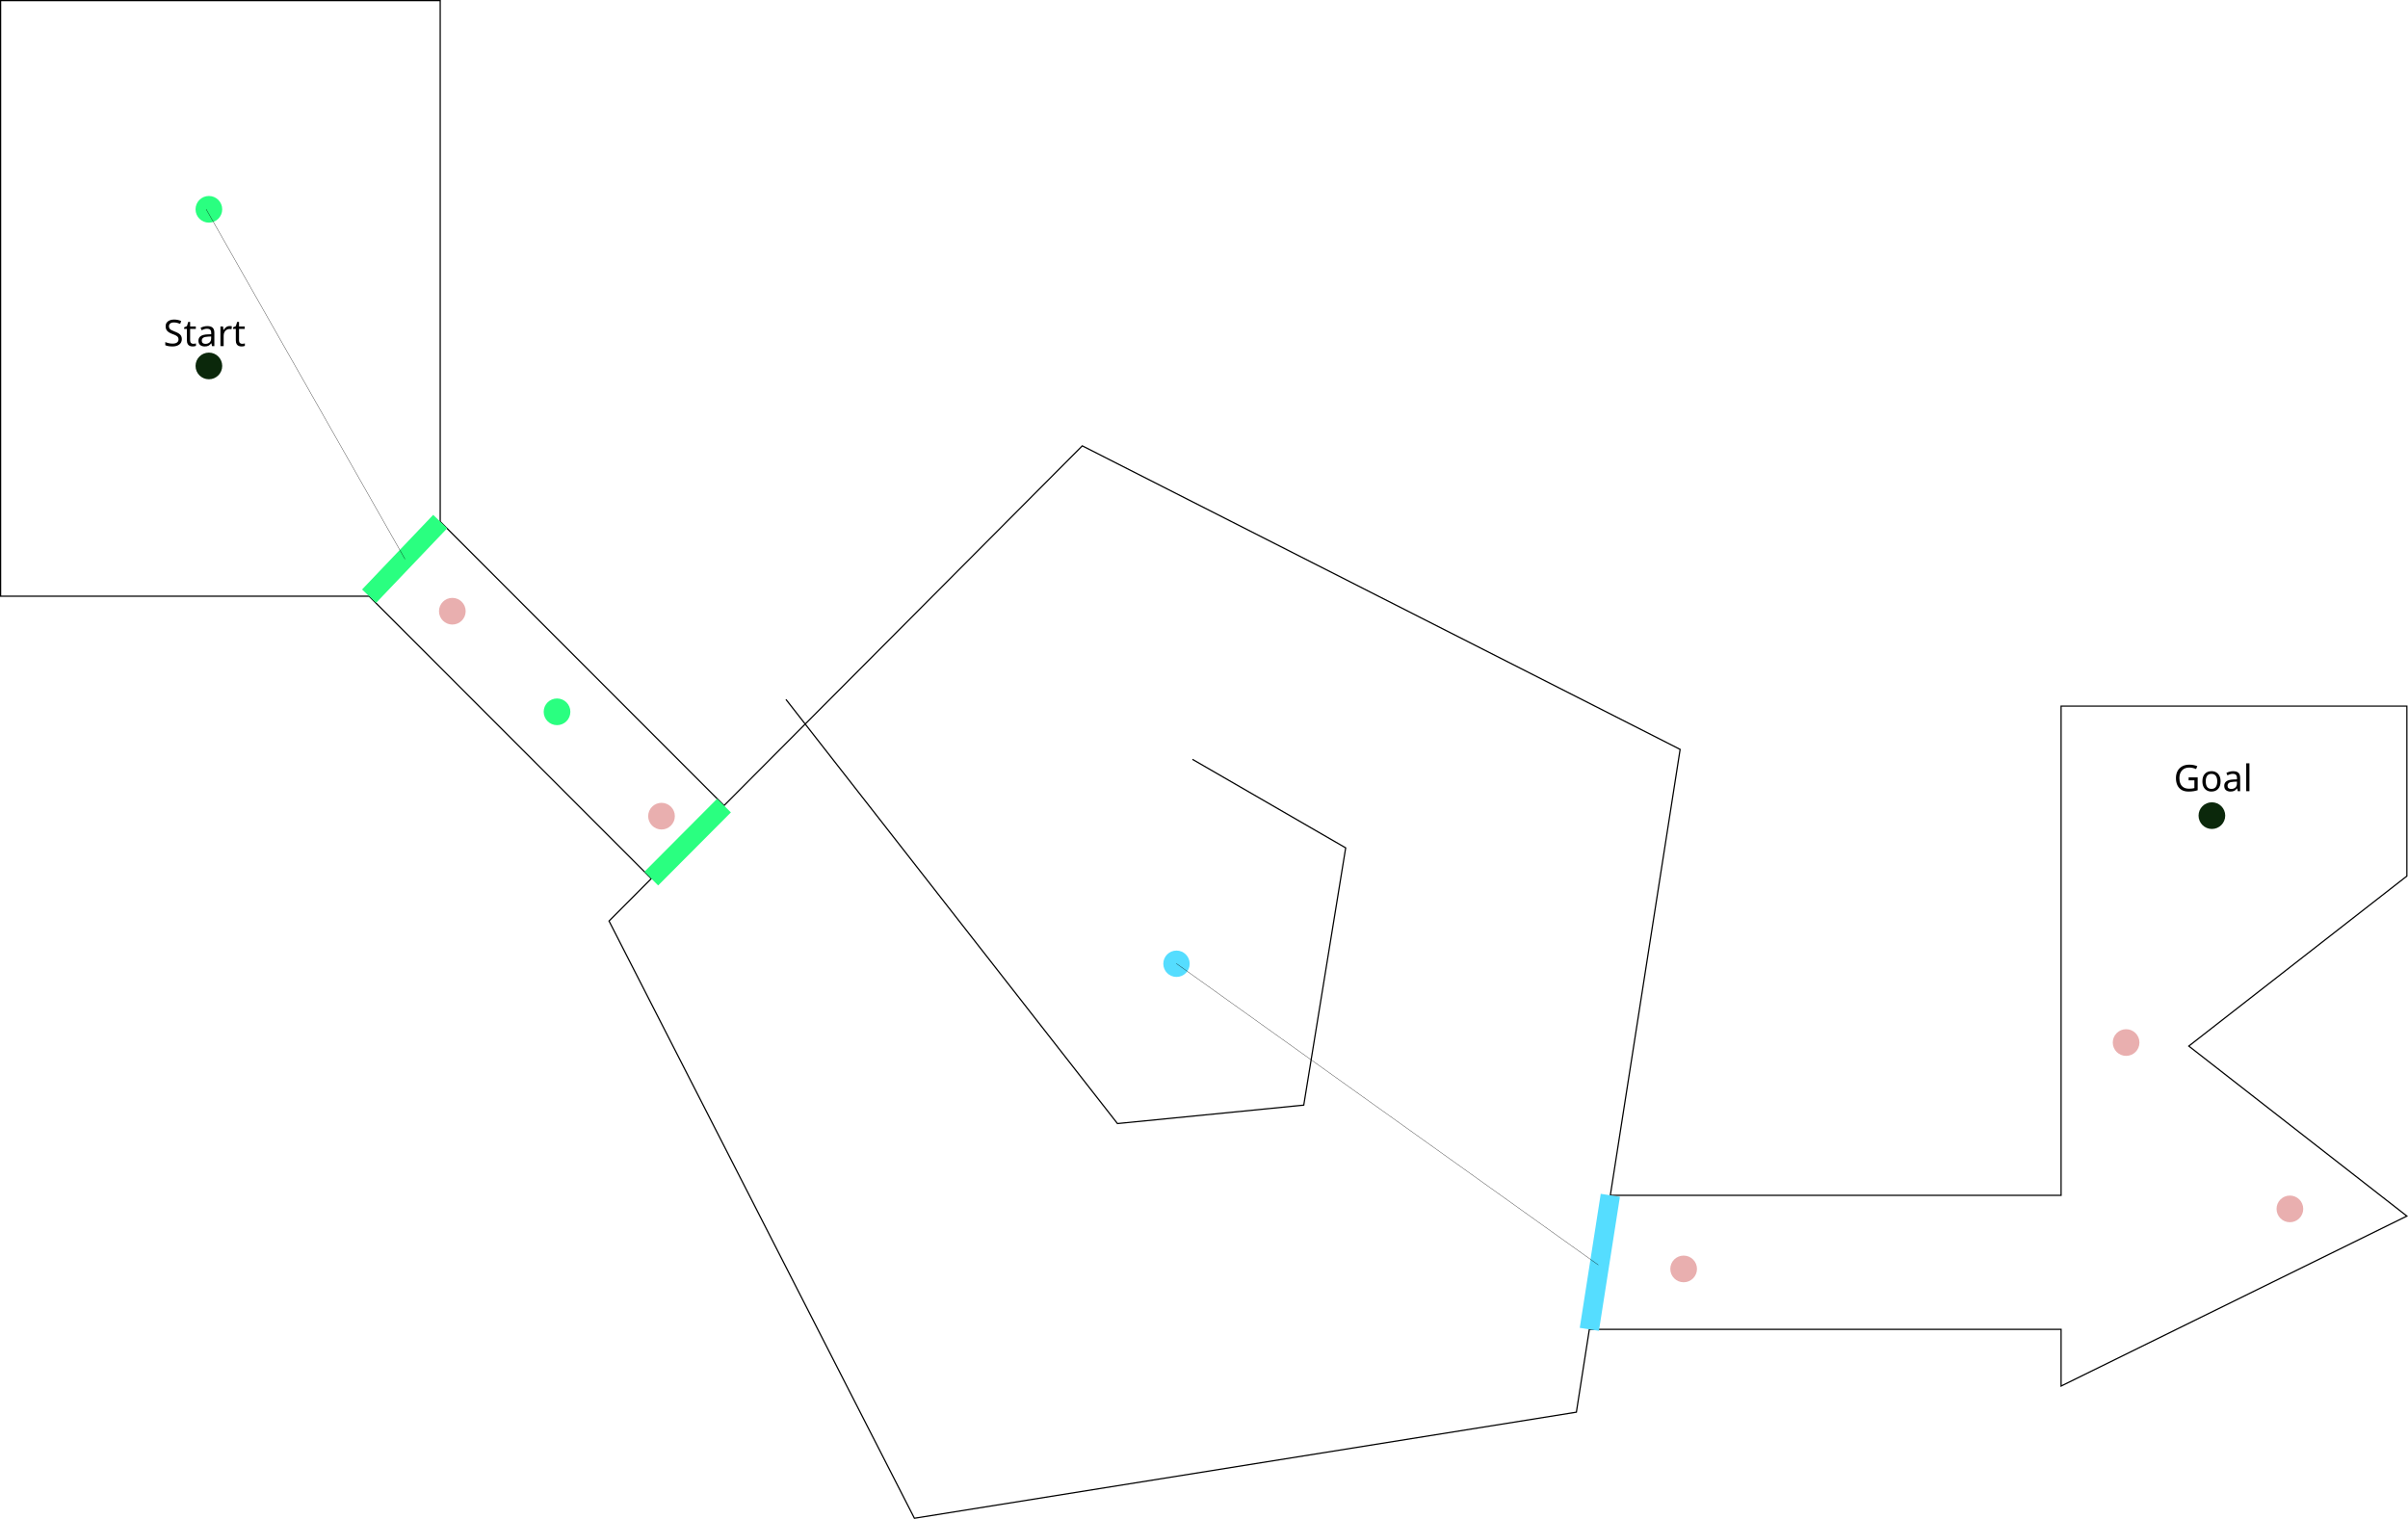
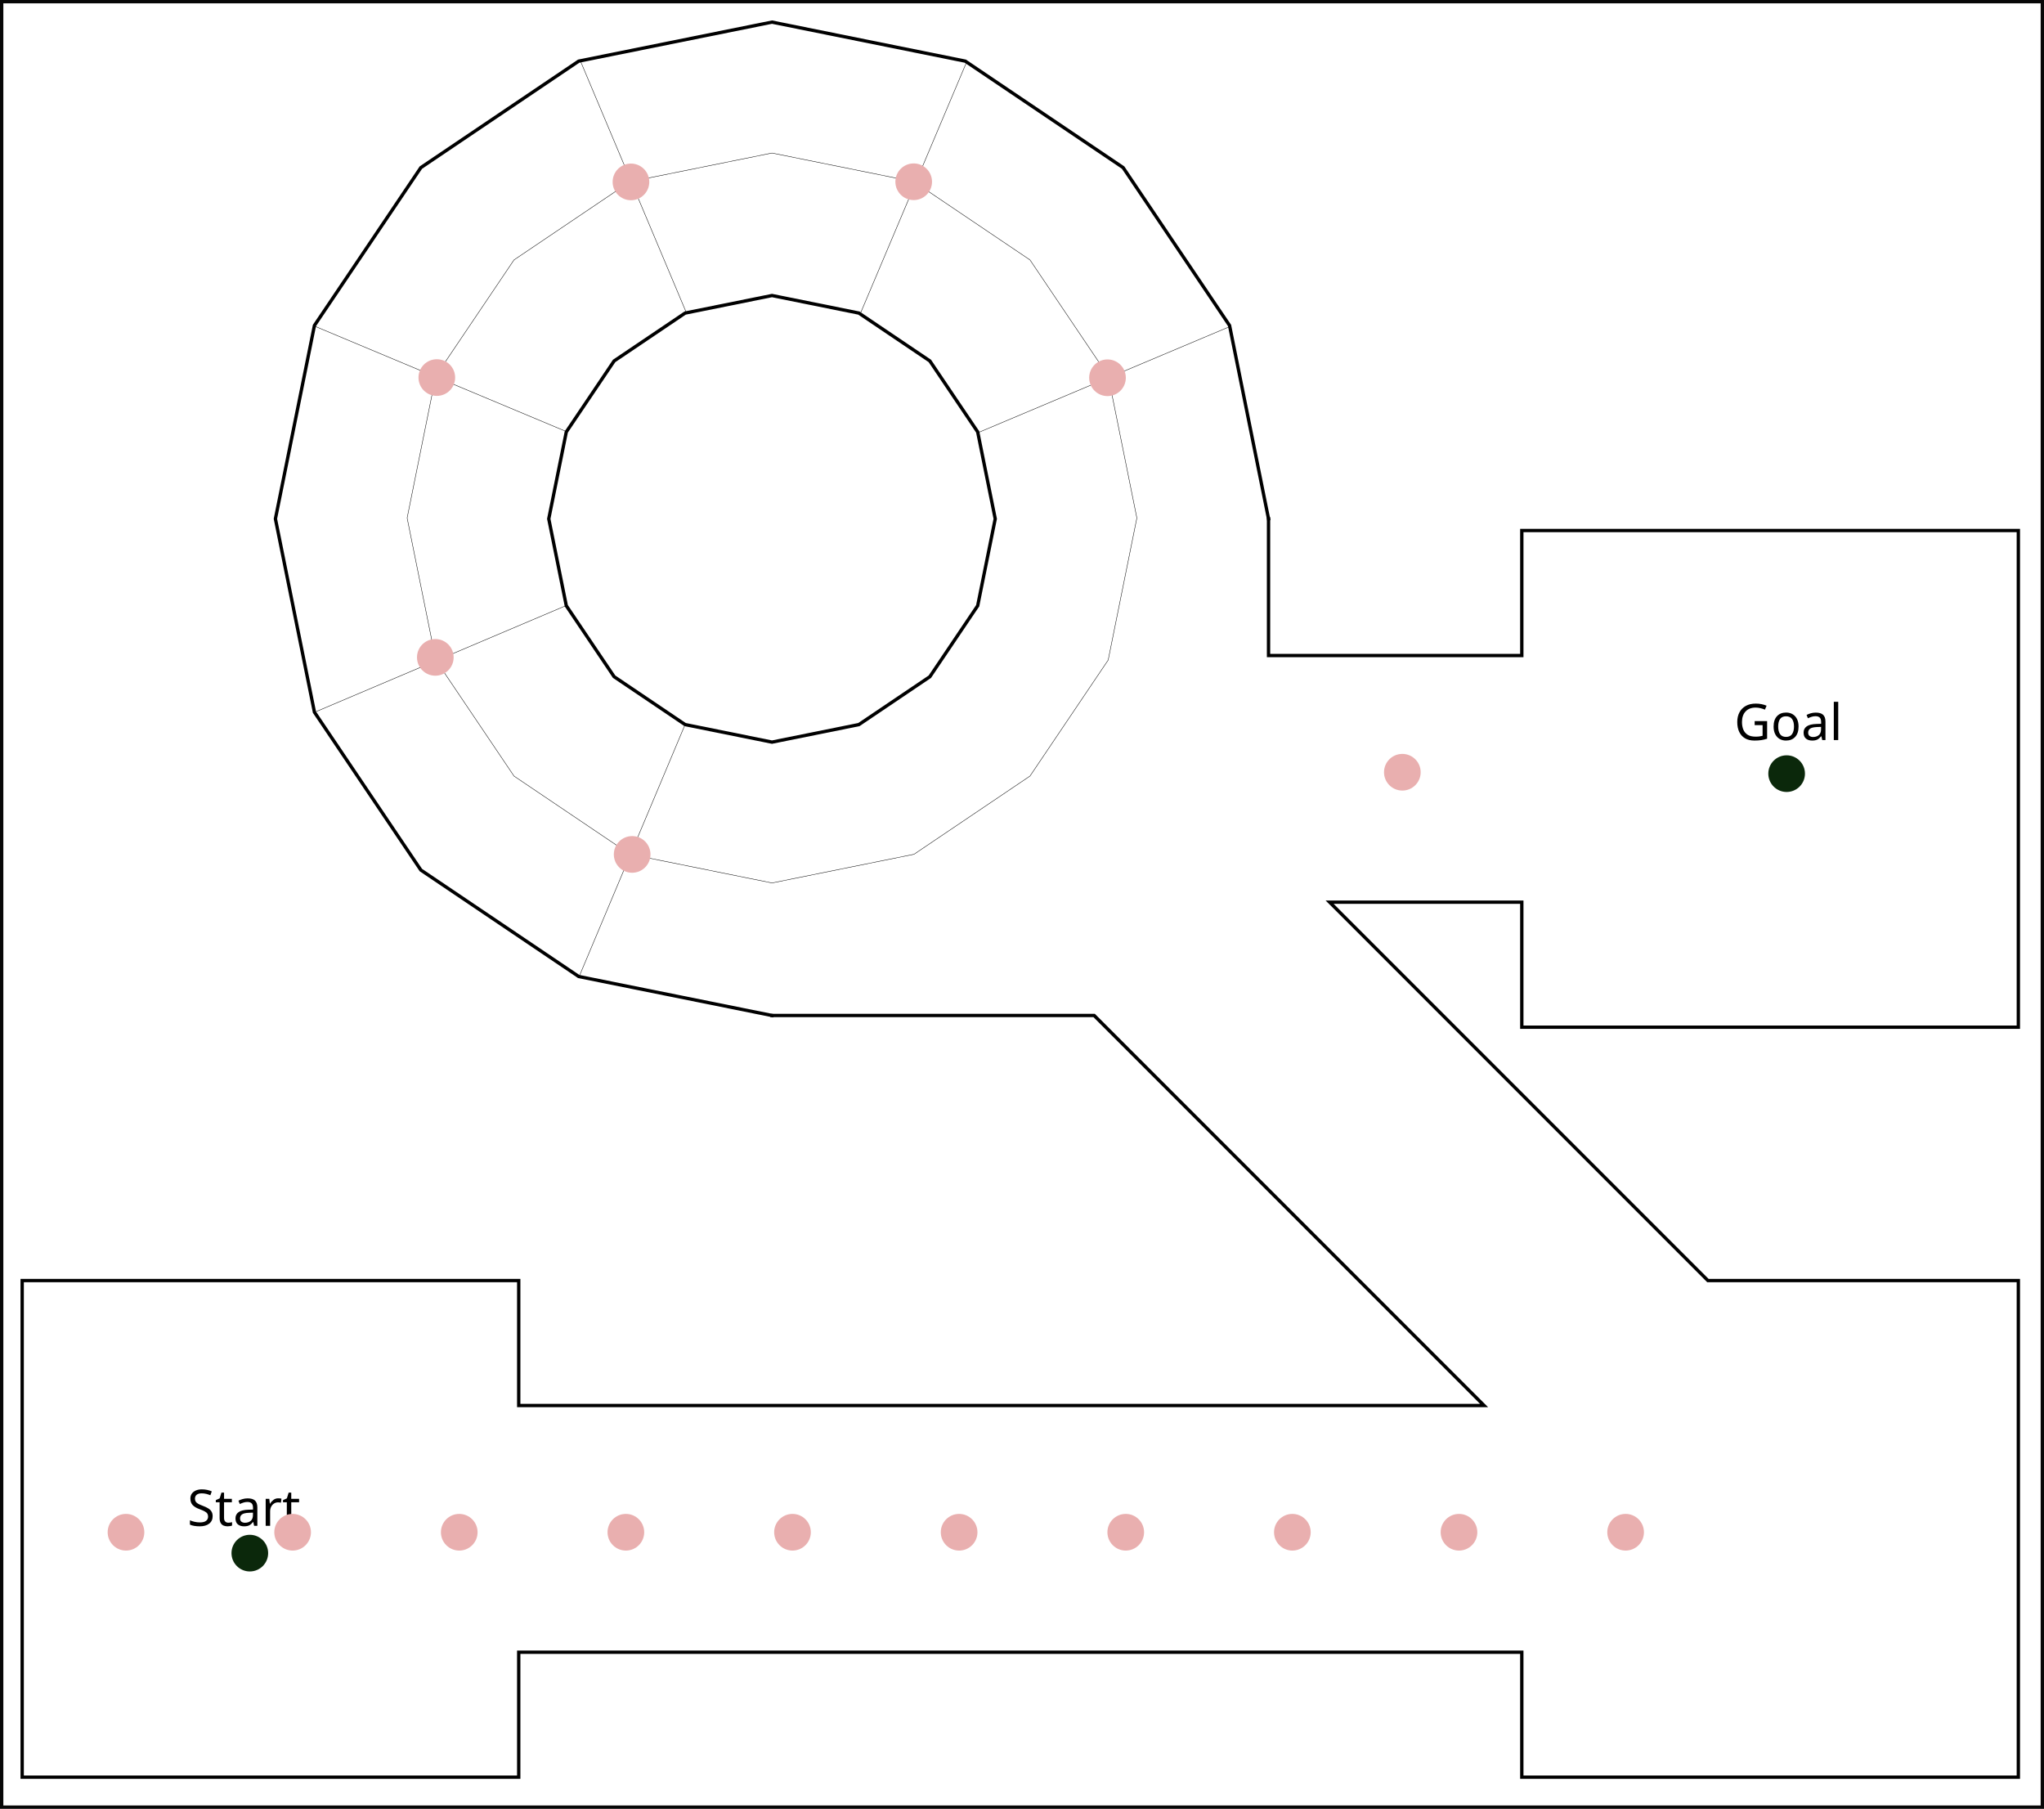
- <svg xmlns="http://www.w3.org/2000/svg" width="7942.777" height="5010.037" viewBox="0 0 2101.526 1325.572" version="1.1" id="svg8">
+ <svg xmlns="http://www.w3.org/2000/svg" width="4906.836" height="4341.15" viewBox="0 0 1298.267 1148.596" version="1.1" id="svg8">
  <defs id="defs2" />
-   <g id="layer1" transform="translate(-75.97774,869.0667)">
-     <path style="opacity:1;fill:none;fill-opacity:1;stroke:#000000;stroke-width:1.058;stroke-linecap:square;stroke-linejoin:miter;stroke-miterlimit:4;stroke-dasharray:none;stroke-dashoffset:0;stroke-opacity:1" d="M 76.507,-868.538 V -348.771 H 398.076 l 246.299,246.463 -36.876,37.025 266.507,521.205 577.72,-92.572 11.314,-72.283 h 411.707 v 49.482 L 2176.512,192.201 1986.186,43.852 2176.512,-104.496 V -252.845 h -301.766 v 426.942 h -393.395 l 60.919,-389.162 -521.761,-264.909 -312.662,313.936 -247.689,-247.854 v -454.644 z" id="rect894">
+   <g id="layer1" transform="translate(121.7794,575.7601)">
+     <path style="opacity:1;fill:none;fill-opacity:1;stroke:#000000;stroke-width:0.265;stroke-linecap:square;stroke-linejoin:miter;stroke-miterlimit:4;stroke-dasharray:none;stroke-dashoffset:0;stroke-opacity:1" d="m 600.31,-246.838 -18.212,90.207 -49.666,73.664 -73.664,49.666 -90.207,18.212 -90.207,-18.212 -73.664,-49.666 -49.666,-73.664 -18.212,-90.207 18.212,-90.207 49.666,-73.664 73.664,-49.666 90.207,-18.212 90.207,18.212 73.664,49.666 49.666,73.664 z" id="path873" />
+     <path id="path1015" d="M 313.412,-115.777 246.086,44.305" style="fill:none;stroke:#000000;stroke-width:0.265px;stroke-linecap:butt;stroke-linejoin:miter;stroke-opacity:1" />
+     <path style="fill:none;stroke:#000000;stroke-width:0.265px;stroke-linecap:butt;stroke-linejoin:miter;stroke-opacity:1" d="M 237.403,-191.06 77.517,-123.271" id="path1026" />
+     <path id="path1034" d="M 238.175,-301.62 77.984,-368.685" style="fill:none;stroke:#000000;stroke-width:0.265px;stroke-linecap:butt;stroke-linejoin:miter;stroke-opacity:1" />
+     <path style="fill:none;stroke:#000000;stroke-width:0.265px;stroke-linecap:butt;stroke-linejoin:miter;stroke-opacity:1" d="M 313.987,-377.628 246.613,-537.689" id="path1042" />
+     <path style="fill:none;stroke:#000000;stroke-width:0.265px;stroke-linecap:butt;stroke-linejoin:miter;stroke-opacity:1" d="m 499.497,-301.044 160.039,-67.426" id="path1058" />
+     <path id="path1050" d="m 424.546,-376.327 67.604,-159.964" style="fill:none;stroke:#000000;stroke-width:0.265px;stroke-linecap:butt;stroke-linejoin:miter;stroke-opacity:1" />
+     <circle r="11.642" style="opacity:1;fill:#e9afaf;fill-opacity:1;stroke:none;stroke-width:0.265;stroke-linecap:square;stroke-linejoin:miter;stroke-miterlimit:4;stroke-dasharray:none;stroke-dashoffset:0;stroke-opacity:1" id="circle949" cx="581.659" cy="-335.885">
+       </circle>
+     <path id="path999" d="m 510.352,-246.309 -11.143,55.191 -30.387,45.07 -45.07,30.387 -55.191,11.143 -55.191,-11.143 -45.07,-30.387 -30.387,-45.07 -11.143,-55.191 11.143,-55.191 30.387,-45.07 45.07,-30.387 55.191,-11.143 55.191,11.143 45.07,30.387 30.387,45.07 z" style="opacity:1;fill:none;fill-opacity:1;stroke:#000000;stroke-width:2.117;stroke-linecap:square;stroke-linejoin:miter;stroke-miterlimit:4;stroke-dasharray:none;stroke-dashoffset:0;stroke-opacity:1">
      </path>
-     <path style="opacity:1;fill:none;fill-opacity:1;stroke:#000000;stroke-width:1.058;stroke-linecap:square;stroke-linejoin:miter;stroke-miterlimit:4;stroke-dasharray:none;stroke-dashoffset:0;stroke-opacity:1" d="m 762.214,-258.275 288.986,369.741 162.598,-16.09 36.593,-224.502 -133.272,-76.996" id="path881">
+     <text id="text63" y="-105.785" x="980.033" style="font-style:normal;font-variant:normal;font-weight:normal;font-stretch:normal;font-size:31.982px;line-height:1.25;font-family:'Linux Libertine Mono O';-inkscape-font-specification:'Linux Libertine Mono O';letter-spacing:0px;word-spacing:0px;fill:#000000;fill-opacity:1;stroke:none;stroke-width:0.265" xml:space="preserve" transform="scale(0.9996673,1.000333)">
+       <tspan style="font-style:normal;font-variant:normal;font-weight:normal;font-stretch:normal;font-family:sans-serif;-inkscape-font-specification:sans-serif;stroke-width:0.265" y="-105.785" x="980.033" id="tspan61">Goal</tspan>
+     </text>
+     <text xml:space="preserve" style="font-style:normal;font-variant:normal;font-weight:normal;font-stretch:normal;font-size:31.982px;line-height:1.25;font-family:'Linux Libertine Mono O';-inkscape-font-specification:'Linux Libertine Mono O';letter-spacing:0px;word-spacing:0px;fill:#000000;fill-opacity:1;stroke:none;stroke-width:0.265" x="-2.774" y="393.01" id="text59" transform="scale(0.9996673,1.000333)">
+       <tspan id="tspan57" x="-2.774" y="393.01" style="font-style:normal;font-variant:normal;font-weight:normal;font-stretch:normal;font-family:sans-serif;-inkscape-font-specification:sans-serif;stroke-width:0.265">Start</tspan>
+     </text>
+     <circle cy="410.468" cx="36.898" id="circle884" style="opacity:1;fill:#0b280b;fill-opacity:1;stroke:none;stroke-width:0.265;stroke-linecap:square;stroke-linejoin:miter;stroke-miterlimit:4;stroke-dasharray:none;stroke-dashoffset:0;stroke-opacity:1" r="11.642">
+       </circle>
+     <circle style="opacity:1;fill:#0b280b;fill-opacity:1;stroke:none;stroke-width:0.265;stroke-linecap:square;stroke-linejoin:miter;stroke-miterlimit:4;stroke-dasharray:none;stroke-dashoffset:0;stroke-opacity:1" id="circle902" cx="1013.02" cy="-84.503" r="11.642">
+       </circle>
+     <circle r="11.642" style="opacity:1;fill:#e9afaf;fill-opacity:1;stroke:none;stroke-width:0.265;stroke-linecap:square;stroke-linejoin:miter;stroke-miterlimit:4;stroke-dasharray:none;stroke-dashoffset:0;stroke-opacity:1" id="circle1267" cx="169.914" cy="397.206">
+       </circle>
+     <path style="opacity:1;fill:none;fill-opacity:1;stroke:#000000;stroke-width:2.117;stroke-linecap:square;stroke-linejoin:miter;stroke-miterlimit:4;stroke-dasharray:none;stroke-dashoffset:0;stroke-opacity:1" d="M 368.561,69.075 H 573.188 L 820.864,316.751 H 207.694 v -79.375 h -315.383 v 315.383 h 315.383 v -79.375 h 637.117 v 79.375 H 1160.194 V 237.376 H 963.002 L 722.76,-2.866 H 844.811 V 76.509 H 1160.194 V -238.874 H 844.811 v 79.375 H 683.944 v -86.809" id="rect897">
      </path>
-     <circle style="opacity:1;fill:#2aff80;fill-opacity:1;stroke:none;stroke-width:0.265;stroke-linecap:square;stroke-linejoin:miter;stroke-miterlimit:4;stroke-dasharray:none;stroke-dashoffset:0;stroke-opacity:1" id="0" cx="258.276" cy="-686.396" r="11.642">
+     <circle cy="397.206" cx="275.747" id="circle917" style="opacity:1;fill:#e9afaf;fill-opacity:1;stroke:none;stroke-width:0.265;stroke-linecap:square;stroke-linejoin:miter;stroke-miterlimit:4;stroke-dasharray:none;stroke-dashoffset:0;stroke-opacity:1" r="11.642">
      </circle>
-     <circle cy="-27.992" cx="1102.734" id="circle892" style="opacity:1;fill:#55ddff;fill-opacity:1;stroke:none;stroke-width:0.265;stroke-linecap:square;stroke-linejoin:miter;stroke-miterlimit:4;stroke-dasharray:none;stroke-dashoffset:0;stroke-opacity:1" r="11.509">
+     <circle cy="397.206" cx="381.581" id="circle921" style="opacity:1;fill:#e9afaf;fill-opacity:1;stroke:none;stroke-width:0.265;stroke-linecap:square;stroke-linejoin:miter;stroke-miterlimit:4;stroke-dasharray:none;stroke-dashoffset:0;stroke-opacity:1" r="11.642">
      </circle>
-     <text id="text63" y="-178.521" x="1973.695" style="font-style:normal;font-variant:normal;font-weight:normal;font-stretch:normal;font-size:31.982px;line-height:1.25;font-family:'Linux Libertine Mono O';-inkscape-font-specification:'Linux Libertine Mono O';letter-spacing:0px;word-spacing:0px;fill:#000000;fill-opacity:1;stroke:none;stroke-width:0.265" xml:space="preserve" transform="scale(0.9996673,1.000333)">
-       <tspan style="font-style:normal;font-variant:normal;font-weight:normal;font-stretch:normal;font-family:sans-serif;-inkscape-font-specification:sans-serif;stroke-width:0.265" y="-178.521" x="1973.695" id="tspan61">Goal</tspan>
-     </text>
-     <text xml:space="preserve" style="font-style:normal;font-variant:normal;font-weight:normal;font-stretch:normal;font-size:31.982px;line-height:1.25;font-family:'Linux Libertine Mono O';-inkscape-font-specification:'Linux Libertine Mono O';letter-spacing:0px;word-spacing:0px;fill:#000000;fill-opacity:1;stroke:none;stroke-width:0.265" x="218.678" y="-566.847" id="text59" transform="scale(0.9996673,1.000333)">
-       <tspan id="tspan57" x="218.678" y="-566.847" style="font-style:normal;font-variant:normal;font-weight:normal;font-stretch:normal;font-family:sans-serif;-inkscape-font-specification:sans-serif;stroke-width:0.265">Start</tspan>
-     </text>
-     <circle cy="-549.708" cx="258.276" id="circle884" style="opacity:1;fill:#0b280b;fill-opacity:1;stroke:none;stroke-width:0.265;stroke-linecap:square;stroke-linejoin:miter;stroke-miterlimit:4;stroke-dasharray:none;stroke-dashoffset:0;stroke-opacity:1" r="11.642">
+     <circle r="11.642" style="opacity:1;fill:#e9afaf;fill-opacity:1;stroke:none;stroke-width:0.265;stroke-linecap:square;stroke-linejoin:miter;stroke-miterlimit:4;stroke-dasharray:none;stroke-dashoffset:0;stroke-opacity:1" id="circle925" cx="487.414" cy="397.206">
      </circle>
-     <circle style="opacity:1;fill:#0b280b;fill-opacity:1;stroke:none;stroke-width:0.265;stroke-linecap:square;stroke-linejoin:miter;stroke-miterlimit:4;stroke-dasharray:none;stroke-dashoffset:0;stroke-opacity:1" id="circle902" cx="2006.351" cy="-157.263" r="11.642">
+     <circle cy="397.206" cx="593.247" id="circle929" style="opacity:1;fill:#e9afaf;fill-opacity:1;stroke:none;stroke-width:0.265;stroke-linecap:square;stroke-linejoin:miter;stroke-miterlimit:4;stroke-dasharray:none;stroke-dashoffset:0;stroke-opacity:1" r="11.642">
      </circle>
-     <path style="fill:none;fill-opacity:1;stroke:#2aff80;stroke-width:16.933;stroke-linecap:butt;stroke-linejoin:miter;stroke-miterlimit:4;stroke-dasharray:none;stroke-opacity:1" d="m 398.076,-348.771 62.082,-65.123" id="path904">
+     <circle r="11.642" style="opacity:1;fill:#e9afaf;fill-opacity:1;stroke:none;stroke-width:0.265;stroke-linecap:square;stroke-linejoin:miter;stroke-miterlimit:4;stroke-dasharray:none;stroke-dashoffset:0;stroke-opacity:1" id="circle933" cx="699.081" cy="397.206">
+       </circle>
+     <circle r="11.642" style="opacity:1;fill:#e9afaf;fill-opacity:1;stroke:none;stroke-width:0.265;stroke-linecap:square;stroke-linejoin:miter;stroke-miterlimit:4;stroke-dasharray:none;stroke-dashoffset:0;stroke-opacity:1" id="circle937" cx="804.914" cy="397.206">
+       </circle>
+     <circle cy="397.206" cx="910.747" id="circle941" style="opacity:1;fill:#e9afaf;fill-opacity:1;stroke:none;stroke-width:0.265;stroke-linecap:square;stroke-linejoin:miter;stroke-miterlimit:4;stroke-dasharray:none;stroke-dashoffset:0;stroke-opacity:1" r="11.642">
+       </circle>
+     <circle r="11.642" style="opacity:1;fill:#e9afaf;fill-opacity:1;stroke:none;stroke-width:0.265;stroke-linecap:square;stroke-linejoin:miter;stroke-miterlimit:4;stroke-dasharray:none;stroke-dashoffset:0;stroke-opacity:1" id="circle953" cx="768.93" cy="-85.394">
+       </circle>
+     <circle cy="397.206" cx="-41.753" id="circle977" style="opacity:1;fill:#e9afaf;fill-opacity:1;stroke:none;stroke-width:0.265;stroke-linecap:square;stroke-linejoin:miter;stroke-miterlimit:4;stroke-dasharray:none;stroke-dashoffset:0;stroke-opacity:1" r="11.642">
+       </circle>
+     <circle r="11.642" style="opacity:1;fill:#e9afaf;fill-opacity:1;stroke:none;stroke-width:0.265;stroke-linecap:square;stroke-linejoin:miter;stroke-miterlimit:4;stroke-dasharray:none;stroke-dashoffset:0;stroke-opacity:1" id="circle981" cx="64.081" cy="397.206">
+       </circle>
+     <path style="opacity:1;fill:none;fill-opacity:1;stroke:#000000;stroke-width:2.117;stroke-linecap:square;stroke-linejoin:miter;stroke-miterlimit:4;stroke-dasharray:none;stroke-dashoffset:0;stroke-opacity:1" d="M 368.561,69.075 245.79,44.314 145.533,-23.281 77.938,-123.537 53.152,-246.309 l 24.786,-122.771 67.595,-100.256 100.256,-67.595 122.771,-24.786 122.771,24.786 100.256,67.595 67.595,100.256 24.761,122.771" id="path994">
      </path>
-     <path id="path912" d="m 1463.04,291.068 18.311,-116.971" style="fill:none;fill-opacity:1;stroke:#55ddff;stroke-width:16.933;stroke-linecap:butt;stroke-linejoin:miter;stroke-miterlimit:4;stroke-dasharray:none;stroke-opacity:1">
+     <circle cy="-460.346" cx="458.562" id="circle1024" style="opacity:1;fill:#e9afaf;fill-opacity:1;stroke:none;stroke-width:0.265;stroke-linecap:square;stroke-linejoin:miter;stroke-miterlimit:4;stroke-dasharray:none;stroke-dashoffset:0;stroke-opacity:1" r="11.642">
+       </circle>
+     <circle r="11.642" style="opacity:1;fill:#e9afaf;fill-opacity:1;stroke:none;stroke-width:0.265;stroke-linecap:square;stroke-linejoin:miter;stroke-miterlimit:4;stroke-dasharray:none;stroke-dashoffset:0;stroke-opacity:1" id="circle1032" cx="278.977" cy="-460.249">
+       </circle>
+     <circle cy="-336.008" cx="155.668" id="circle1040" style="opacity:1;fill:#e9afaf;fill-opacity:1;stroke:none;stroke-width:0.265;stroke-linecap:square;stroke-linejoin:miter;stroke-miterlimit:4;stroke-dasharray:none;stroke-dashoffset:0;stroke-opacity:1" r="11.642">
+       </circle>
+     <circle r="11.642" style="opacity:1;fill:#e9afaf;fill-opacity:1;stroke:none;stroke-width:0.265;stroke-linecap:square;stroke-linejoin:miter;stroke-miterlimit:4;stroke-dasharray:none;stroke-dashoffset:0;stroke-opacity:1" id="circle1048" cx="154.714" cy="-158.33">
+       </circle>
+     <circle cy="-33.209" cx="279.74" id="circle1056" style="opacity:1;fill:#e9afaf;fill-opacity:1;stroke:none;stroke-width:0.265;stroke-linecap:square;stroke-linejoin:miter;stroke-miterlimit:4;stroke-dasharray:none;stroke-dashoffset:0;stroke-opacity:1" r="11.642">
+       </circle>
+     <path style="opacity:0.97;fill:none;fill-opacity:1;stroke:#000000;stroke-width:2.117;stroke-linecap:square;stroke-linejoin:miter;stroke-miterlimit:4;stroke-dasharray:none;stroke-dashoffset:0;stroke-opacity:1" d="M -120.721,-574.702 H 1175.429 V 571.778 H -120.721 Z" id="rect1124">
      </path>
-     <path style="fill:none;stroke:#000000;stroke-width:0.265px;stroke-linecap:butt;stroke-linejoin:miter;stroke-opacity:1" d="M 255.894,-686.494 429.466,-381.085" id="path914" />
-     <path id="path916" d="M 1102.561,-28.211 1470.866,234.865" style="fill:none;stroke:#000000;stroke-width:0.265px;stroke-linecap:butt;stroke-linejoin:miter;stroke-opacity:1" />
-     <circle style="opacity:1;fill:#e9afaf;fill-opacity:1;stroke:none;stroke-width:0.265;stroke-linecap:square;stroke-linejoin:miter;stroke-miterlimit:4;stroke-dasharray:none;stroke-dashoffset:0;stroke-opacity:1" id="0-9" cx="470.736" cy="-335.657" r="11.642">
-       </circle>
-     <circle style="opacity:1;fill:#e9afaf;fill-opacity:1;stroke:none;stroke-width:0.265;stroke-linecap:square;stroke-linejoin:miter;stroke-miterlimit:4;stroke-dasharray:none;stroke-dashoffset:0;stroke-opacity:1" id="circle942" cx="653.299" cy="-156.799" r="11.642">
-       </circle>
-     <circle r="11.642" cy="238.333" cx="1545.337" id="circle950" style="opacity:1;fill:#e9afaf;fill-opacity:1;stroke:none;stroke-width:0.265;stroke-linecap:square;stroke-linejoin:miter;stroke-miterlimit:4;stroke-dasharray:none;stroke-dashoffset:0;stroke-opacity:1">
-       </circle>
-     <circle style="opacity:1;fill:#e9afaf;fill-opacity:1;stroke:none;stroke-width:0.265;stroke-linecap:square;stroke-linejoin:miter;stroke-miterlimit:4;stroke-dasharray:none;stroke-dashoffset:0;stroke-opacity:1" id="circle954" cx="1931.488" cy="40.767" r="11.642">
-       </circle>
-     <circle r="11.642" cy="-247.86" cx="562.108" id="circle958" style="opacity:1;fill:#2aff80;fill-opacity:1;stroke:none;stroke-width:0.265;stroke-linecap:square;stroke-linejoin:miter;stroke-miterlimit:4;stroke-dasharray:none;stroke-dashoffset:0;stroke-opacity:1">
-       </circle>
-     <path id="path846" d="m 644.375,-102.308 63.473,-63.732" style="fill:none;fill-opacity:1;stroke:#2aff80;stroke-width:16.933;stroke-linecap:butt;stroke-linejoin:miter;stroke-miterlimit:4;stroke-dasharray:none;stroke-opacity:1">
-       </path>
-     <circle r="11.642" cy="185.948" cx="2074.424" id="circle848" style="opacity:1;fill:#e9afaf;fill-opacity:1;stroke:none;stroke-width:0.265;stroke-linecap:square;stroke-linejoin:miter;stroke-miterlimit:4;stroke-dasharray:none;stroke-dashoffset:0;stroke-opacity:1">
-       </circle>
  </g>
</svg>
